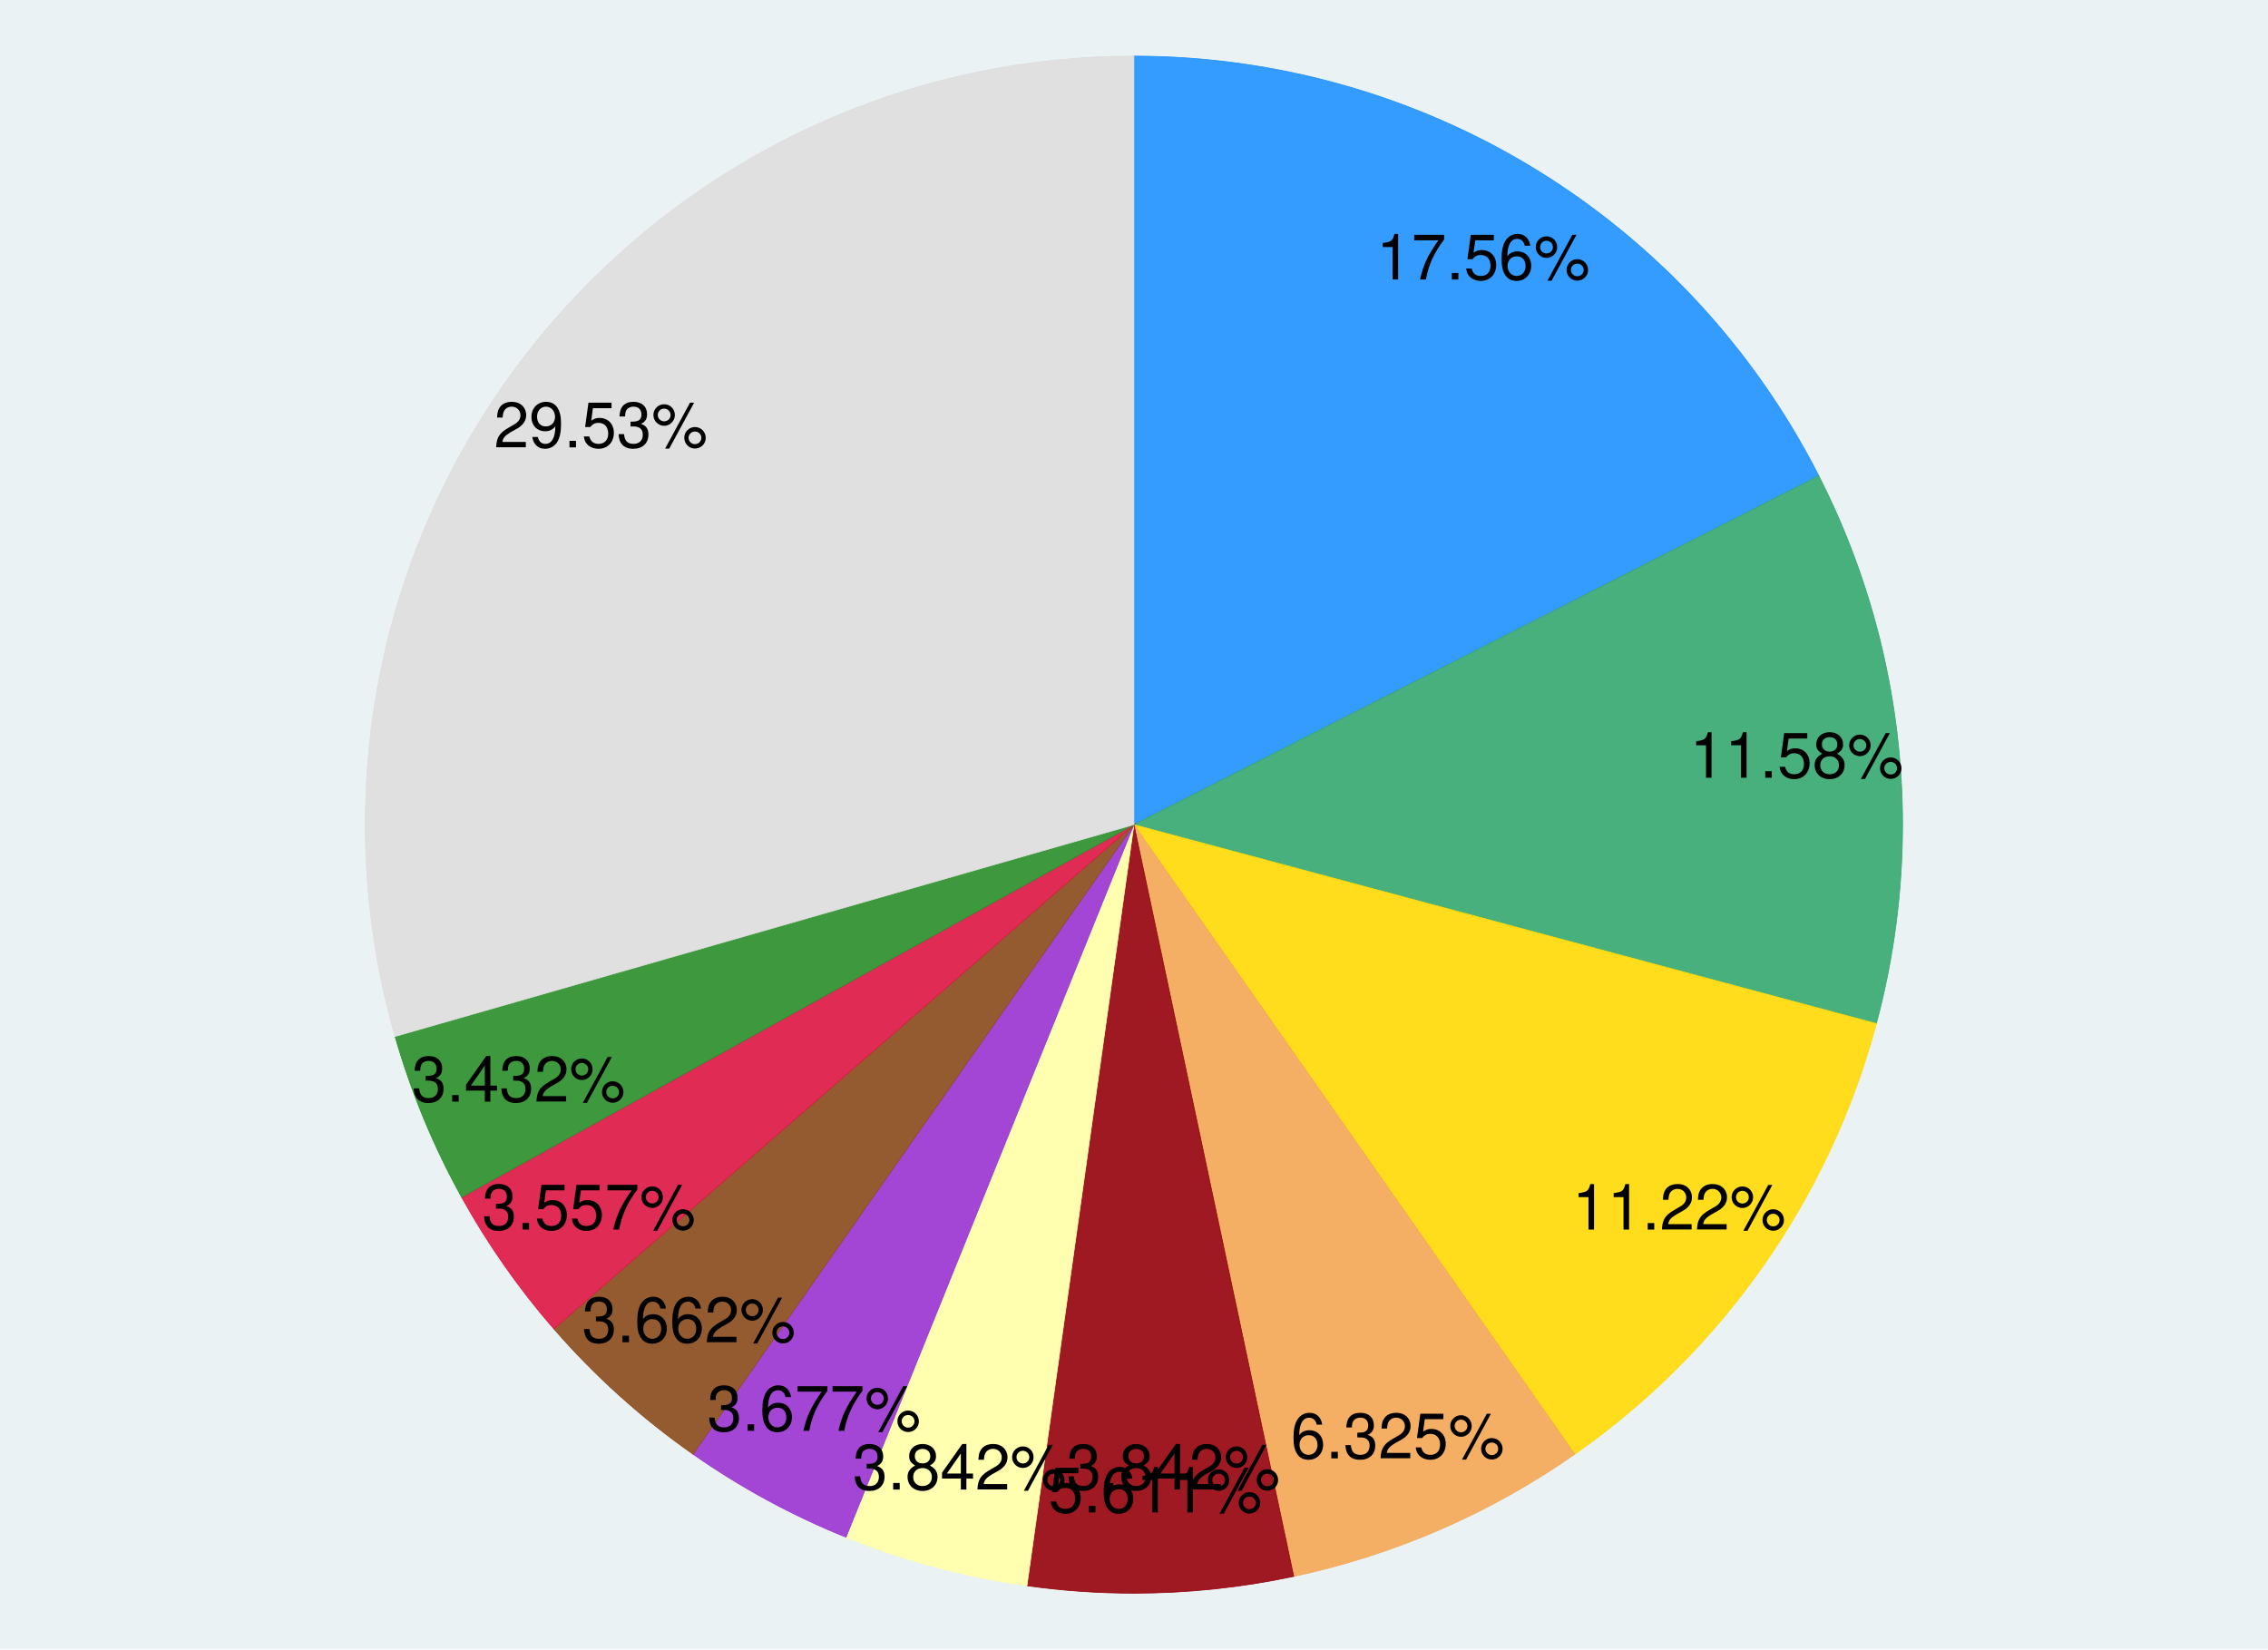
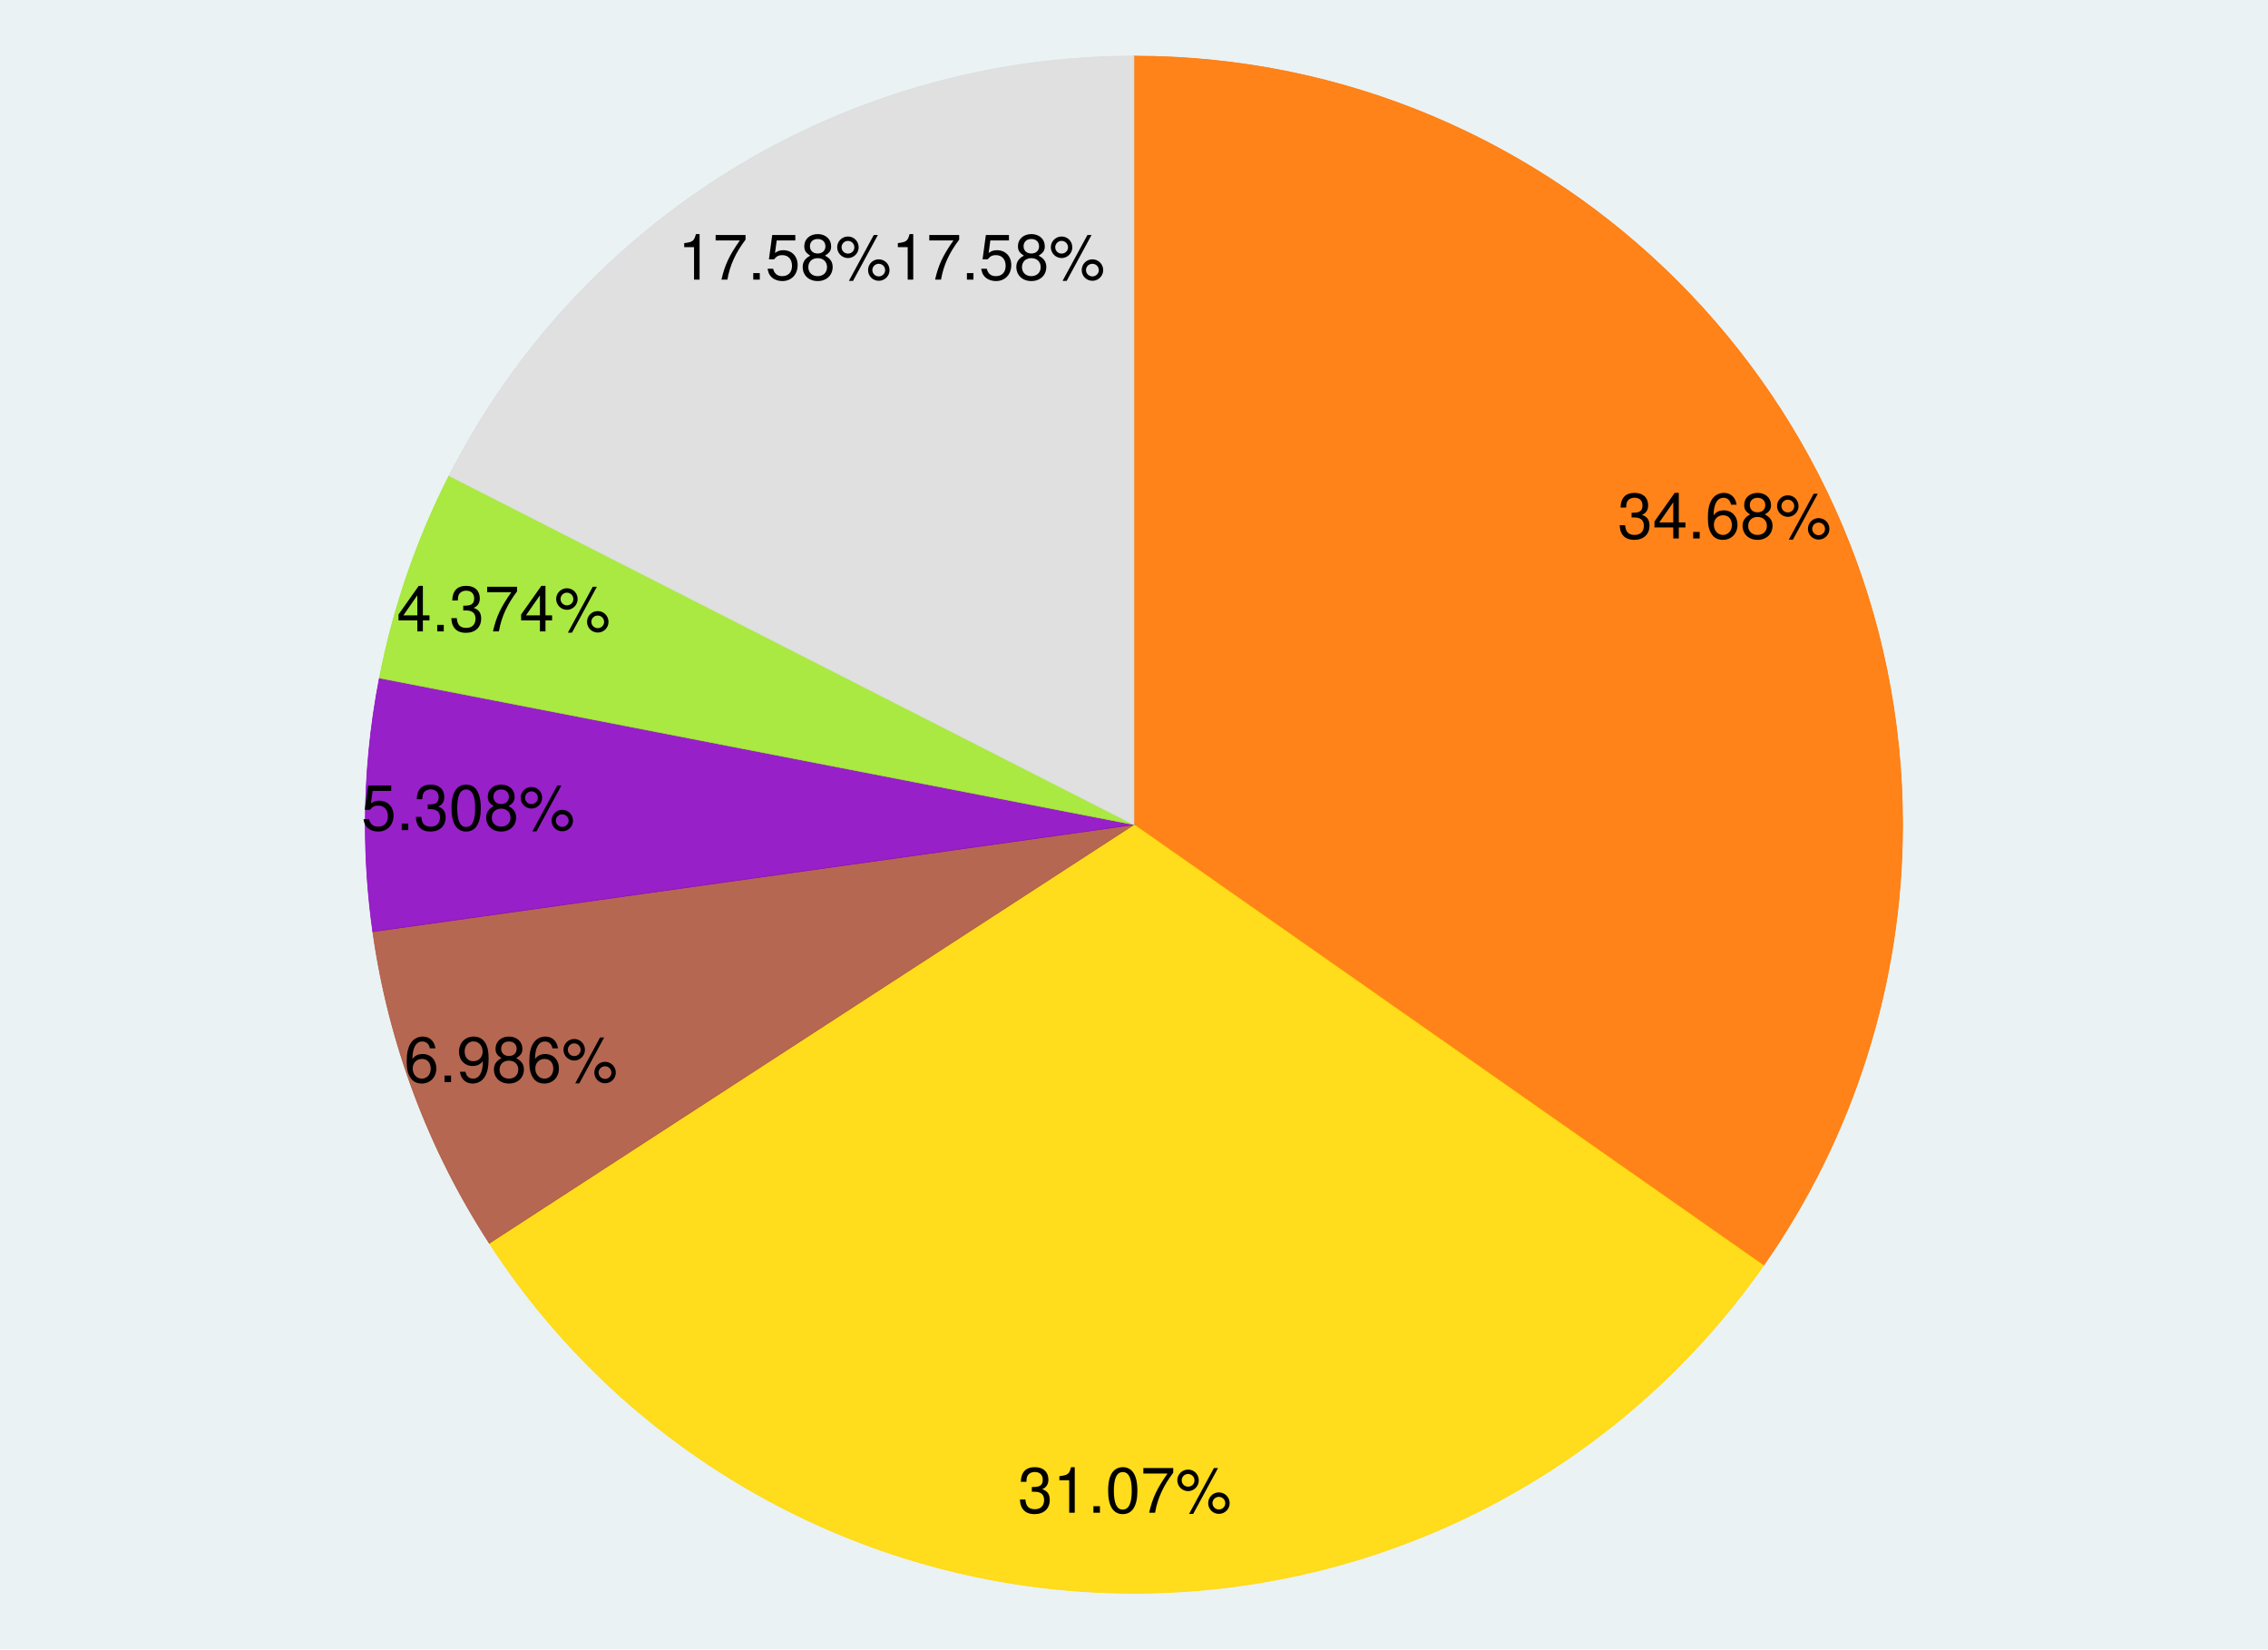
<svg xmlns="http://www.w3.org/2000/svg" viewBox="0 0 528 384" height="384" width="528" xml:space="preserve" id="svg2" version="1.1">
  <defs id="defs6" />
  <g transform="matrix(1.333333,0,0,-1.333333,0,384)" id="g10">
    <g transform="scale(0.1)" id="g12">
      <path id="path14" style="fill:#eaf2f3;fill-opacity:1;fill-rule:nonzero;stroke:none" d="M 0,0 H 3960 V 2880 H 0 Z" />
-       <path id="path16" style="fill:#349bff;fill-opacity:1;fill-rule:nonzero;stroke:none" d="m 1979.88,1439.95 1195.79,609.29 c -229.12,449.66 -691.13,732.78 -1195.79,732.78" />
-       <path id="path18" style="fill:none;stroke:#1e90ff;stroke-width:1.2;stroke-linecap:butt;stroke-linejoin:miter;stroke-miterlimit:10;stroke-dasharray:none;stroke-opacity:1" d="m 1979.88,1439.95 1195.79,609.29 c -229.12,449.66 -691.13,732.78 -1195.79,732.78 z" />
-       <path id="path20" style="fill:#48b07d;fill-opacity:1;fill-rule:nonzero;stroke:none" d="M 1979.88,1439.95 3276.21,1092.6 c 30.36,113.29 45.74,230.07 45.74,347.35 0,211.8 -50.13,420.59 -146.28,609.29" />
-       <path id="path22" style="fill:none;stroke:#34a76e;stroke-width:1.2;stroke-linecap:butt;stroke-linejoin:miter;stroke-miterlimit:10;stroke-dasharray:none;stroke-opacity:1" d="M 1979.88,1439.95 3276.21,1092.6 c 30.36,113.29 45.74,230.07 45.74,347.35 0,211.8 -50.13,420.59 -146.28,609.29 z" />
-       <path id="path24" style="fill:#ffdc1c;fill-opacity:1;fill-rule:nonzero;stroke:none" d="M 1979.88,1439.95 2749.66,340.598 c 258.46,180.972 444.89,447.234 526.55,752.002" />
-       <path id="path26" style="fill:none;stroke:#ffd803;stroke-width:1.2;stroke-linecap:butt;stroke-linejoin:miter;stroke-miterlimit:10;stroke-dasharray:none;stroke-opacity:1" d="M 1979.88,1439.95 2749.66,340.598 c 258.46,180.972 444.89,447.234 526.55,752.002 z" />
-       <path id="path28" style="fill:#f4af65;fill-opacity:1;fill-rule:nonzero;stroke:none" d="M 1979.88,1439.95 2258.91,127.215 c 176.24,37.461 343.15,110.035 490.75,213.383" />
-       <path id="path30" style="fill:none;stroke:#f3a654;stroke-width:1.2;stroke-linecap:butt;stroke-linejoin:miter;stroke-miterlimit:10;stroke-dasharray:none;stroke-opacity:1" d="M 1979.88,1439.95 2258.91,127.215 c 176.24,37.461 343.15,110.035 490.75,213.383 z" />
-       <path id="path32" style="fill:#9f1922;fill-opacity:1;fill-rule:nonzero;stroke:none" d="M 1979.88,1439.95 1793.1,110.945 c 61.88,-8.691 124.29,-13.058 186.78,-13.058 93.77,0 187.3,9.832 279.03,29.328" />
-       <path id="path34" style="fill:none;stroke:#940009;stroke-width:1.2;stroke-linecap:butt;stroke-linejoin:miter;stroke-miterlimit:10;stroke-dasharray:none;stroke-opacity:1" d="M 1979.88,1439.95 1793.1,110.945 c 61.88,-8.691 124.29,-13.058 186.78,-13.058 93.77,0 187.3,9.832 279.03,29.328 z" />
-       <path id="path36" style="fill:#ffffaf;fill-opacity:1;fill-rule:nonzero;stroke:none" d="M 1979.88,1439.95 1477.13,195.609 c 101.47,-40.996 207.59,-69.433 315.97,-84.664" />
-       <path id="path38" style="fill:none;stroke:#ffffa6;stroke-width:1.2;stroke-linecap:butt;stroke-linejoin:miter;stroke-miterlimit:10;stroke-dasharray:none;stroke-opacity:1" d="M 1979.88,1439.95 1477.13,195.609 c 101.47,-40.996 207.59,-69.433 315.97,-84.664 z" />
-       <path id="path40" style="fill:#a346d5;fill-opacity:1;fill-rule:nonzero;stroke:none" d="M 1979.88,1439.95 1210.1,340.598 c 83.23,-58.282 172.82,-106.926 267.03,-144.989" />
-       <path id="path42" style="fill:none;stroke:#9931d0;stroke-width:1.2;stroke-linecap:butt;stroke-linejoin:miter;stroke-miterlimit:10;stroke-dasharray:none;stroke-opacity:1" d="M 1979.88,1439.95 1210.1,340.598 c 83.23,-58.282 172.82,-106.926 267.03,-144.989 z" />
-       <path id="path44" style="fill:#955b30;fill-opacity:1;fill-rule:nonzero;stroke:none" d="M 1979.88,1439.95 967.004,559.48 C 1038.8,476.883 1120.45,403.371 1210.1,340.598" />
-       <path id="path46" style="fill:none;stroke:#894919;stroke-width:1.2;stroke-linecap:butt;stroke-linejoin:miter;stroke-miterlimit:10;stroke-dasharray:none;stroke-opacity:1" d="M 1979.88,1439.95 967.004,559.48 C 1038.8,476.883 1120.45,403.371 1210.1,340.598 Z" />
-       <path id="path48" style="fill:#e02b54;fill-opacity:1;fill-rule:nonzero;stroke:none" d="M 1979.88,1439.95 806.078,789.309 C 851.539,707.289 905.48,630.254 967.004,559.48" />
-       <path id="path50" style="fill:none;stroke:#dc1341;stroke-width:1.2;stroke-linecap:butt;stroke-linejoin:miter;stroke-miterlimit:10;stroke-dasharray:none;stroke-opacity:1" d="M 1979.88,1439.95 806.078,789.309 C 851.539,707.289 905.48,630.254 967.004,559.48 Z" />
-       <path id="path52" style="fill:#3d983e;fill-opacity:1;fill-rule:nonzero;stroke:none" d="M 1979.88,1439.95 689.797,1070.03 c 28.008,-97.675 67.019,-191.854 116.281,-280.721" />
-       <path id="path54" style="fill:none;stroke:#278d29;stroke-width:1.2;stroke-linecap:butt;stroke-linejoin:miter;stroke-miterlimit:10;stroke-dasharray:none;stroke-opacity:1" d="M 1979.88,1439.95 689.797,1070.03 c 28.008,-97.675 67.019,-191.854 116.281,-280.721 z" />
-       <path id="path56" style="fill:#e0e0e0;fill-opacity:1;fill-rule:nonzero;stroke:none" d="m 1979.88,1439.95 v 1342.07 c -741.21,0 -1342.071,-600.86 -1342.071,-1342.07 0,-125.12 17.5,-249.64 51.988,-369.92" />
-       <path id="path58" style="fill:none;stroke:#dcdcdc;stroke-width:1.2;stroke-linecap:butt;stroke-linejoin:miter;stroke-miterlimit:10;stroke-dasharray:none;stroke-opacity:1" d="m 1979.88,1439.95 v 1342.07 c -741.21,0 -1342.071,-600.86 -1342.071,-1342.07 0,-125.12 17.5,-249.64 51.988,-369.92 z" />
-       <g transform="scale(10)" id="g60">
-         <text id="text84" style="font-variant:normal;font-weight:normal;font-size:11.001px;font-family:Helvetica;-inkscape-font-specification:Helvetica;writing-mode:lr-tb;fill:#000000;fill-opacity:1;fill-rule:nonzero;stroke:none" transform="matrix(1,0,0,-1,240.307,239.196)">
-           <tspan id="tspan62" y="0" x="0 6.117 12.234 15.292 21.409 27.526">17.56%</tspan>
-           <tspan id="tspan64" y="87.009" x="54.722 60.839 66.956 70.014 76.131 82.248">11.58%</tspan>
-           <tspan id="tspan66" y="165.912" x="34.204 40.321 46.438 49.496 55.613 61.73">11.22%</tspan>
-           <tspan id="tspan68" y="205.858" x="-14.924 -8.807 -5.749 0.368 6.485 12.601">6.325%</tspan>
-           <tspan id="tspan70" y="215.3" x="-57.247 -51.13 -48.072 -41.955 -35.838 -29.721">5.611%</tspan>
-           <tspan id="tspan72" y="211.303" x="-91.427 -85.31 -82.251 -76.135 -70.018 -63.901 -91.427 -85.31 -82.251 -76.135 -70.018 -63.901">3.842%3.842%</tspan>
-           <tspan id="tspan74" y="201.057" x="-116.845 -110.728 -107.67 -101.553 -95.436 -89.319">3.677%</tspan>
-           <tspan id="tspan76" y="185.588" x="-138.687 -132.57 -129.512 -123.395 -117.278 -111.161">3.662%</tspan>
-           <tspan id="tspan78" y="165.899" x="-156.148 -150.031 -146.973 -140.856 -134.739 -128.623">3.557%</tspan>
-           <tspan id="tspan80" y="143.562" x="-168.424 -162.307 -159.249 -153.132 -147.015 -140.898">3.432%</tspan>
-           <tspan id="tspan82" y="29.316" x="-154.057 -147.94 -141.823 -138.765 -132.648 -126.531">29.53%</tspan>
+       <path id="path16" style="fill:#ff8319;fill-opacity:1;fill-rule:nonzero;stroke:none" d="M 1979.88,1439.95 3079.23,670.176 c 157.98,225.605 242.72,494.364 242.72,769.774 0,741.21 -600.87,1342.07 -1342.07,1342.07" />
+       <path id="path18" style="fill:none;stroke:#ff7500;stroke-width:1.2;stroke-linecap:butt;stroke-linejoin:miter;stroke-miterlimit:10;stroke-dasharray:none;stroke-opacity:1" d="M 1979.88,1439.95 3079.23,670.176 c 157.98,225.605 242.72,494.364 242.72,769.774 0,741.21 -600.87,1342.07 -1342.07,1342.07 z" />
+       <path id="path20" style="fill:#ffdc1c;fill-opacity:1;fill-rule:nonzero;stroke:none" d="M 1979.88,1439.95 854.324,709.012 C 1101.84,327.875 1525.42,97.887 1979.88,97.887 c 437.86,0 848.21,213.609 1099.35,572.289" />
+       <path id="path22" style="fill:none;stroke:#ffd803;stroke-width:1.2;stroke-linecap:butt;stroke-linejoin:miter;stroke-miterlimit:10;stroke-dasharray:none;stroke-opacity:1" d="M 1979.88,1439.95 854.324,709.012 C 1101.84,327.875 1525.42,97.887 1979.88,97.887 c 437.86,0 848.21,213.609 1099.35,572.289 z" />
+       <path id="path24" style="fill:#b66751;fill-opacity:1;fill-rule:nonzero;stroke:none" d="M 1979.88,1439.95 650.867,1253.18 C 678.141,1059.11 747.59,873.367 854.324,709.012" />
+       <path id="path26" style="fill:none;stroke:#ae563e;stroke-width:1.2;stroke-linecap:butt;stroke-linejoin:miter;stroke-miterlimit:10;stroke-dasharray:none;stroke-opacity:1" d="M 1979.88,1439.95 650.867,1253.18 C 678.141,1059.11 747.59,873.367 854.324,709.012 Z" />
+       <path id="path28" style="fill:#9820c8;fill-opacity:1;fill-rule:nonzero;stroke:none" d="M 1979.88,1439.95 662.465,1696.04 c -16.399,-84.38 -24.656,-170.14 -24.656,-256.09 0,-62.48 4.367,-124.9 13.058,-186.77" />
+       <path id="path30" style="fill:none;stroke:#8c07c2;stroke-width:1.2;stroke-linecap:butt;stroke-linejoin:miter;stroke-miterlimit:10;stroke-dasharray:none;stroke-opacity:1" d="M 1979.88,1439.95 662.465,1696.04 c -16.399,-84.38 -24.656,-170.14 -24.656,-256.09 0,-62.48 4.367,-124.9 13.058,-186.77 z" />
+       <path id="path32" style="fill:#a9e942;fill-opacity:1;fill-rule:nonzero;stroke:none" d="M 1979.88,1439.95 784.086,2049.24 c -56.809,-111.49 -97.75,-230.38 -121.621,-353.2" />
+       <path id="path34" style="fill:none;stroke:#9fe72d;stroke-width:1.2;stroke-linecap:butt;stroke-linejoin:miter;stroke-miterlimit:10;stroke-dasharray:none;stroke-opacity:1" d="M 1979.88,1439.95 784.086,2049.24 c -56.809,-111.49 -97.75,-230.38 -121.621,-353.2 z" />
+       <path id="path36" style="fill:#e0e0e0;fill-opacity:1;fill-rule:nonzero;stroke:none" d="m 1979.88,1439.95 v 1342.07 c -504.67,0 -966.68,-283.12 -1195.794,-732.78" />
+       <path id="path38" style="fill:none;stroke:#dcdcdc;stroke-width:1.2;stroke-linecap:butt;stroke-linejoin:miter;stroke-miterlimit:10;stroke-dasharray:none;stroke-opacity:1" d="m 1979.88,1439.95 v 1342.07 c -504.67,0 -966.68,-283.12 -1195.794,-732.78 z" />
+       <g transform="scale(10)" id="g40">
+         <text id="text54" style="font-variant:normal;font-weight:normal;font-size:11.001px;font-family:Helvetica;-inkscape-font-specification:Helvetica;writing-mode:lr-tb;fill:#000000;fill-opacity:1;fill-rule:nonzero;stroke:none" transform="matrix(1,0,0,-1,282.444,193.978)">
+           <tspan id="tspan42" y="0" x="0 6.117 12.234 15.292 21.409 27.526">34.68%</tspan>
+           <tspan id="tspan44" y="170.132" x="-104.717 -98.6 -92.483 -89.425 -83.308 -77.191">31.07%</tspan>
+           <tspan id="tspan46" y="94.941" x="-211.897 -205.78 -202.722 -196.605 -190.488 -184.371">6.986%</tspan>
+           <tspan id="tspan48" y="50.936" x="-219.371 -213.254 -210.196 -204.079 -197.962 -191.846">5.308%</tspan>
+           <tspan id="tspan50" y="16.236" x="-213.172 -207.055 -203.996 -197.88 -191.763 -185.646">4.374%</tspan>
+           <tspan id="tspan52" y="-45.193" x="-164.104 -157.988 -151.871 -148.812 -142.696 -136.579 -164.104 -157.988 -151.871 -148.812 -142.696 -136.579">17.58%17.58%</tspan>
        </text>
      </g>
    </g>
  </g>
</svg>
